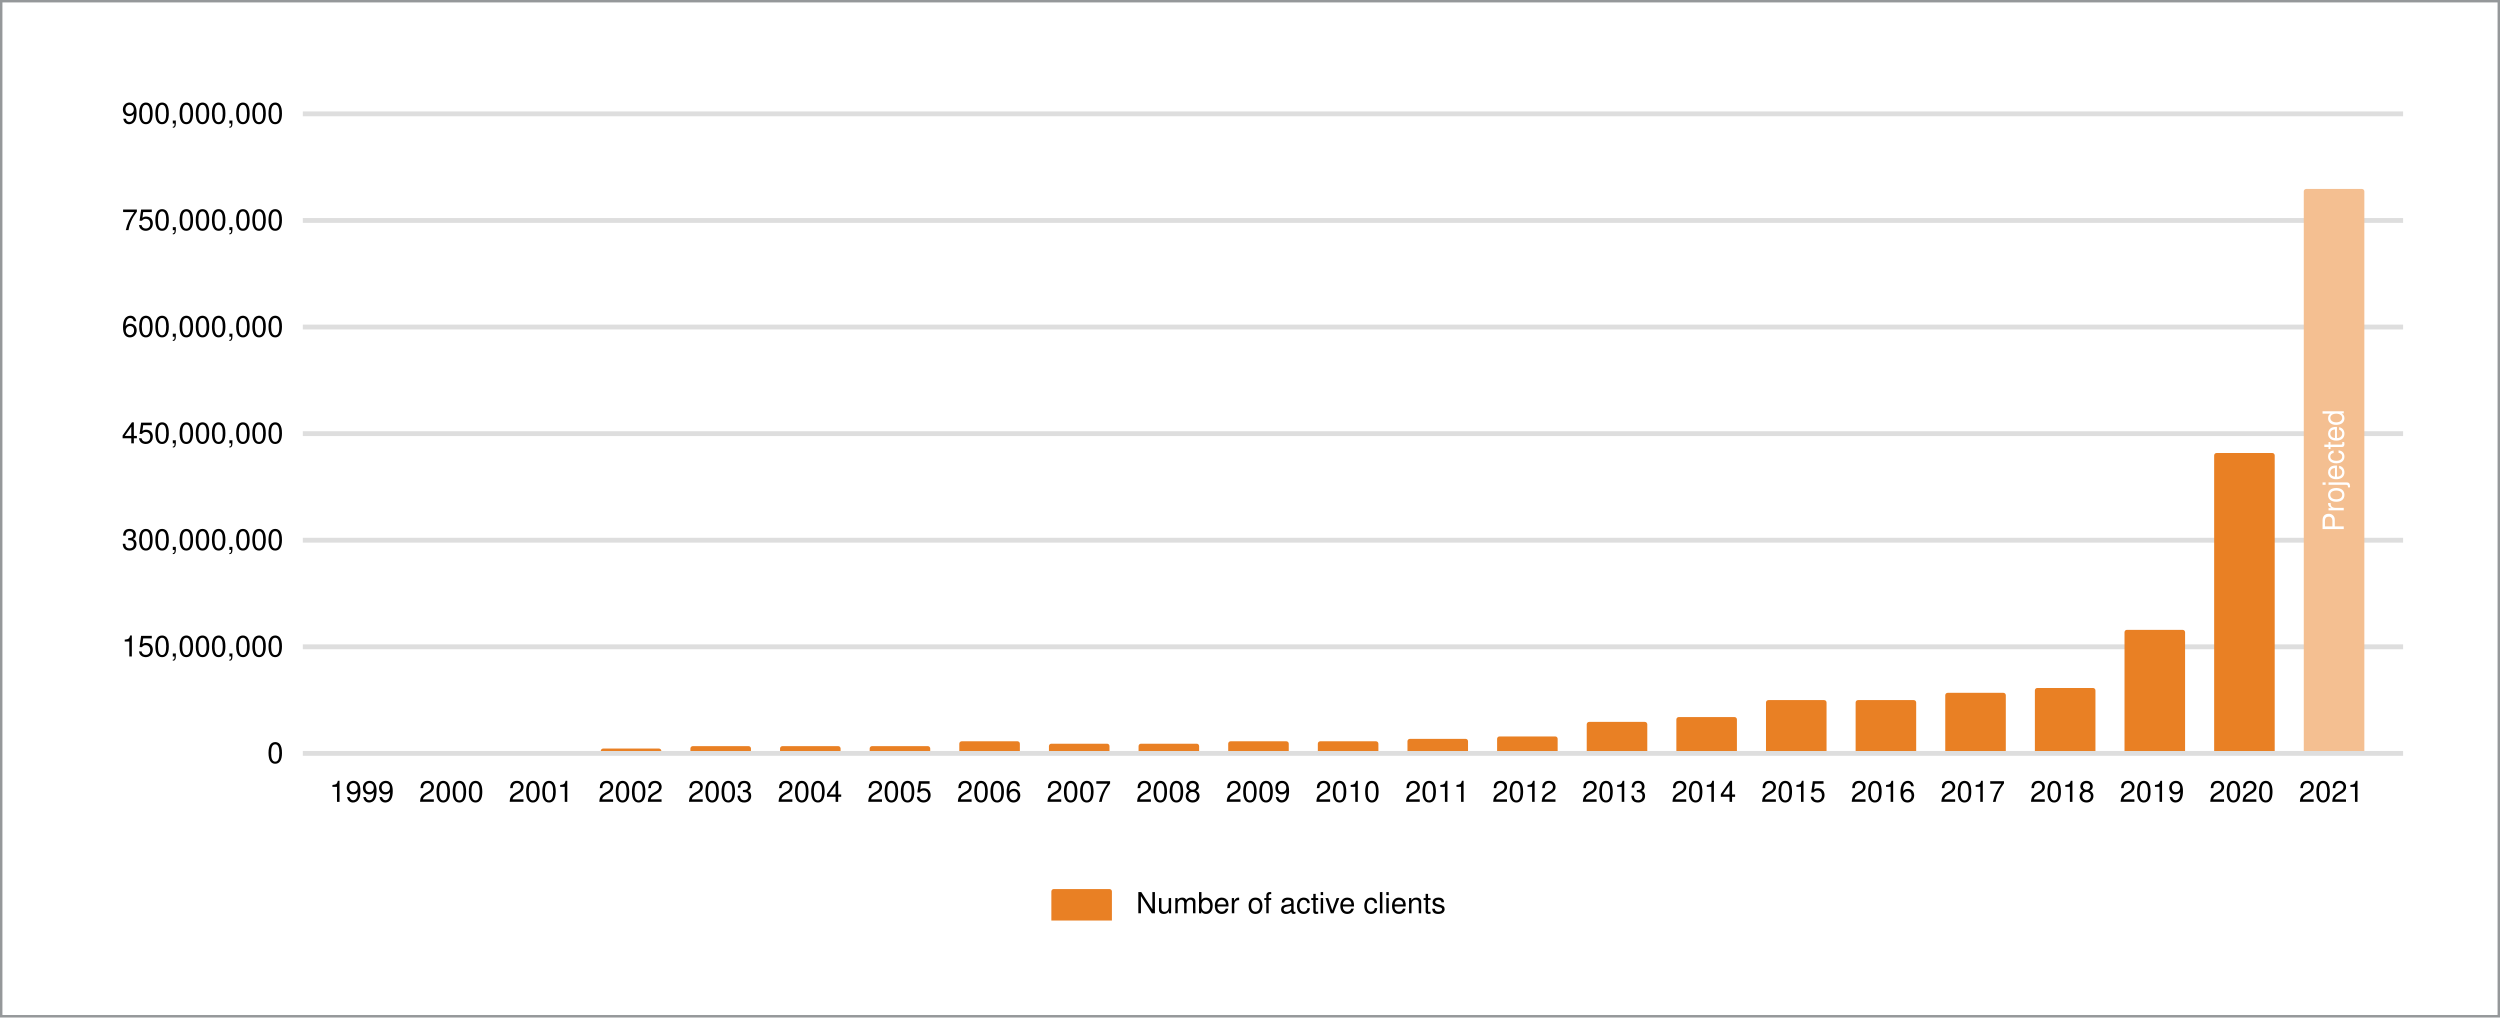
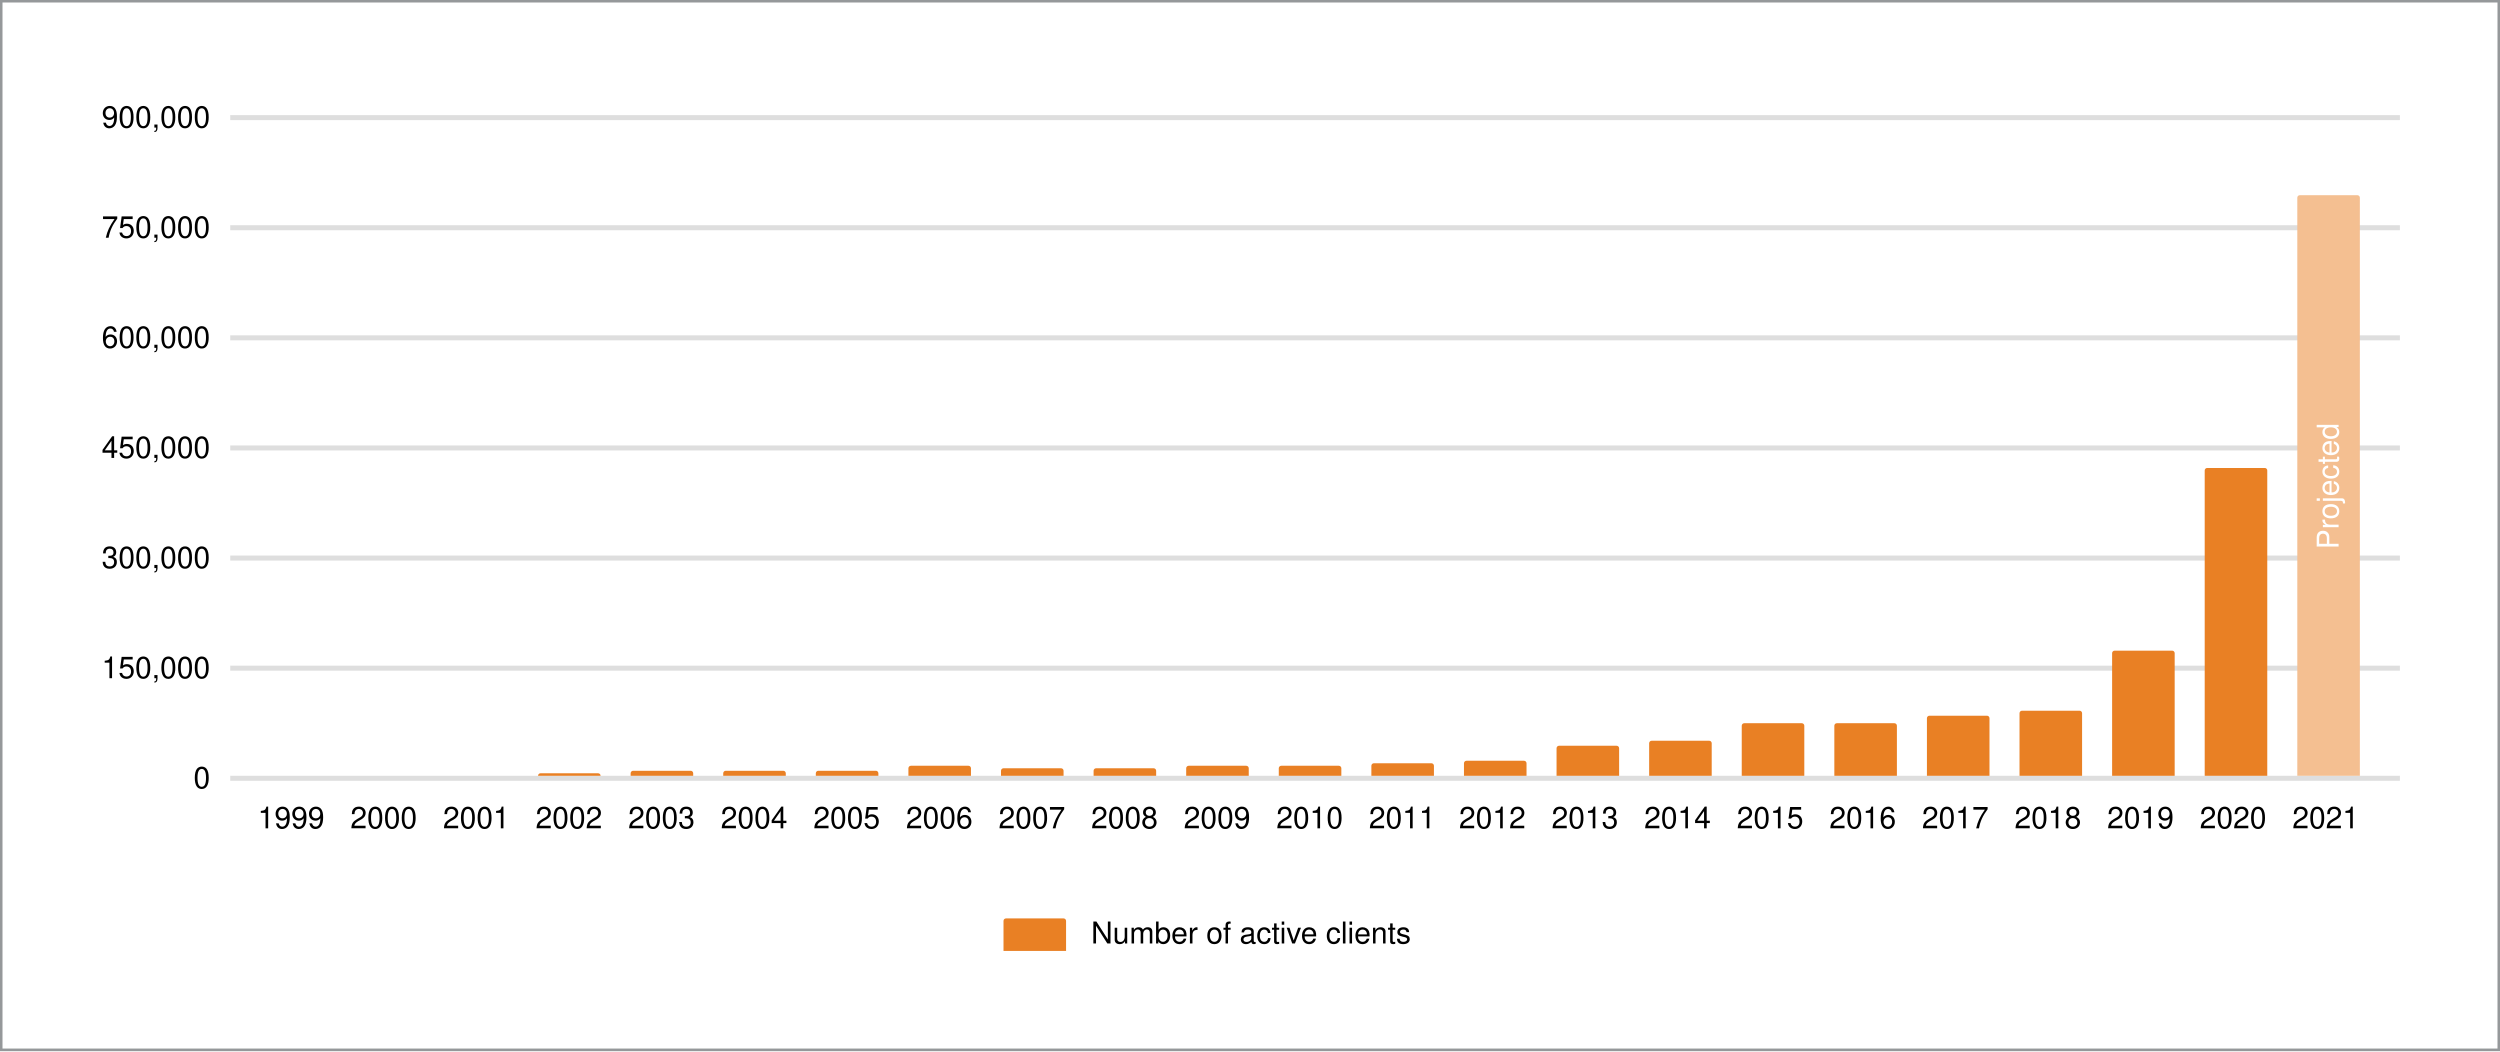
- <svg xmlns="http://www.w3.org/2000/svg" width="1032" height="420">
+ <svg xmlns="http://www.w3.org/2000/svg" width="999" height="420">
  <g fill="none" fill-rule="evenodd">
-     <path d="M1031.5.5v419H.5V.5h1031z" stroke="#95989A" fill="#FFF" fill-rule="nonzero" />
-     <text font-family="Helvetica" font-size="12" fill="#000" transform="translate(434 366)">
+     <path d="M.5.5h998v419H.5V.5z" stroke="#95989A" fill="#FFF" fill-rule="nonzero" />
+     <text font-family="Helvetica" font-size="12" fill="#000" transform="translate(401 366)">
      <tspan x="35" y="11">Number of active clients</tspan>
    </text>
-     <path d="M435 367h23a1 1 0 011 1v12h-25v-12a1 1 0 011-1z" fill="#E98024" />
-     <path d="M125 310h867v2H125v-2zm0-44h867v2H125v-2zm0-44h867v2H125v-2zm0-44h867v2H125v-2zm0-44h867v2H125v-2zm0-44h867v2H125v-2zm0-44h867v2H125v-2z" fill="#DEDEDE" fill-rule="nonzero" />
-     <path d="M249 309h23a1 1 0 011 1h-25a1 1 0 011-1zM286 308h23a1 1 0 011 1v1h-25v-1a1 1 0 011-1zM323 308h23a1 1 0 011 1v1h-25v-1a1 1 0 011-1zM360 308h23a1 1 0 011 1v1h-25v-1a1 1 0 011-1zM397 306h23a1 1 0 011 1v3h-25v-3a1 1 0 011-1zM434 307h23a1 1 0 011 1v2h-25v-2a1 1 0 011-1zM471 307h23a1 1 0 011 1v2h-25v-2a1 1 0 011-1zM508 306h23a1 1 0 011 1v3h-25v-3a1 1 0 011-1zM545 306h23a1 1 0 011 1v3h-25v-3a1 1 0 011-1zM582 305h23a1 1 0 011 1v4h-25v-4a1 1 0 011-1zM619 304h23a1 1 0 011 1v5h-25v-5a1 1 0 011-1zM656 298h23a1 1 0 011 1v11h-25v-11a1 1 0 011-1zM693 296h23a1 1 0 011 1v13h-25v-13a1 1 0 011-1zM730 289h23a1 1 0 011 1v20h-25v-20a1 1 0 011-1zM767 289h23a1 1 0 011 1v20h-25v-20a1 1 0 011-1zM804 286h23a1 1 0 011 1v23h-25v-23a1 1 0 011-1zM841 284h23a1 1 0 011 1v25h-25v-25a1 1 0 011-1zM878 260h23a1 1 0 011 1v49h-25v-49a1 1 0 011-1zM915 187h23a1 1 0 011 1v122h-25V188a1 1 0 011-1z" fill="#E98024" />
-     <path d="M952 78h23a1 1 0 011 1v231h-25V79a1 1 0 011-1z" fill="#F4BF91" />
-     <text transform="rotate(-90 878.5 31)" font-family="Helvetica" font-size="12" fill="#FFF">
+     <path d="M402 367h23a1 1 0 011 1v12h-25v-12a1 1 0 011-1z" fill="#E98024" />
+     <path d="M92 310h867v2H92v-2zm0-44h867v2H92v-2zm0-44h867v2H92v-2zm0-44h867v2H92v-2zm0-44h867v2H92v-2zm0-44h867v2H92v-2zm0-44h867v2H92v-2z" fill="#DEDEDE" fill-rule="nonzero" />
+     <path d="M216 309h23a1 1 0 011 1h-25a1 1 0 011-1zM253 308h23a1 1 0 011 1v1h-25v-1a1 1 0 011-1zM290 308h23a1 1 0 011 1v1h-25v-1a1 1 0 011-1zM327 308h23a1 1 0 011 1v1h-25v-1a1 1 0 011-1zM364 306h23a1 1 0 011 1v3h-25v-3a1 1 0 011-1zM401 307h23a1 1 0 011 1v2h-25v-2a1 1 0 011-1zM438 307h23a1 1 0 011 1v2h-25v-2a1 1 0 011-1zM475 306h23a1 1 0 011 1v3h-25v-3a1 1 0 011-1zM512 306h23a1 1 0 011 1v3h-25v-3a1 1 0 011-1zM549 305h23a1 1 0 011 1v4h-25v-4a1 1 0 011-1zM586 304h23a1 1 0 011 1v5h-25v-5a1 1 0 011-1zM623 298h23a1 1 0 011 1v11h-25v-11a1 1 0 011-1zM660 296h23a1 1 0 011 1v13h-25v-13a1 1 0 011-1zM697 289h23a1 1 0 011 1v20h-25v-20a1 1 0 011-1zM734 289h23a1 1 0 011 1v20h-25v-20a1 1 0 011-1zM771 286h23a1 1 0 011 1v23h-25v-23a1 1 0 011-1zM808 284h23a1 1 0 011 1v25h-25v-25a1 1 0 011-1zM845 260h23a1 1 0 011 1v49h-25v-49a1 1 0 011-1zM882 187h23a1 1 0 011 1v122h-25V188a1 1 0 011-1z" fill="#E98024" />
+     <path d="M919 78h23a1 1 0 011 1v231h-25V79a1 1 0 011-1z" fill="#F4BF91" />
+     <text transform="rotate(-90 862 47.5)" font-family="Helvetica" font-size="12" fill="#FFF">
      <tspan x="690" y="120">Projected</tspan>
    </text>
    <g fill="#000" font-family="Helvetica" font-size="12">
-       <text transform="translate(136 320)">
+       <text transform="translate(103 320)">
        <tspan x="0" y="11">1999</tspan>
      </text>
-       <text transform="translate(136 320)">
+       <text transform="translate(103 320)">
        <tspan x="37" y="11">2000</tspan>
      </text>
-       <text transform="translate(136 320)">
+       <text transform="translate(103 320)">
        <tspan x="74" y="11">2001</tspan>
      </text>
-       <text transform="translate(136 320)">
+       <text transform="translate(103 320)">
        <tspan x="111" y="11">2002</tspan>
      </text>
-       <text transform="translate(136 320)">
+       <text transform="translate(103 320)">
        <tspan x="148" y="11">2003</tspan>
      </text>
-       <text transform="translate(136 320)">
+       <text transform="translate(103 320)">
        <tspan x="185" y="11">2004</tspan>
      </text>
-       <text transform="translate(136 320)">
+       <text transform="translate(103 320)">
        <tspan x="222" y="11">2005</tspan>
      </text>
-       <text transform="translate(136 320)">
+       <text transform="translate(103 320)">
        <tspan x="259" y="11">2006</tspan>
      </text>
-       <text transform="translate(136 320)">
+       <text transform="translate(103 320)">
        <tspan x="296" y="11">2007</tspan>
      </text>
-       <text transform="translate(136 320)">
+       <text transform="translate(103 320)">
        <tspan x="333" y="11">2008</tspan>
      </text>
-       <text transform="translate(136 320)">
+       <text transform="translate(103 320)">
        <tspan x="370" y="11">2009</tspan>
      </text>
-       <text transform="translate(136 320)">
+       <text transform="translate(103 320)">
        <tspan x="407" y="11">2010</tspan>
      </text>
-       <text transform="translate(136 320)">
+       <text transform="translate(103 320)">
        <tspan x="444" y="11">2011</tspan>
      </text>
-       <text transform="translate(136 320)">
+       <text transform="translate(103 320)">
        <tspan x="480" y="11">2012</tspan>
      </text>
-       <text transform="translate(136 320)">
+       <text transform="translate(103 320)">
        <tspan x="517" y="11">2013</tspan>
      </text>
-       <text transform="translate(136 320)">
+       <text transform="translate(103 320)">
        <tspan x="554" y="11">2014</tspan>
      </text>
-       <text transform="translate(136 320)">
+       <text transform="translate(103 320)">
        <tspan x="591" y="11">2015</tspan>
      </text>
-       <text transform="translate(136 320)">
+       <text transform="translate(103 320)">
        <tspan x="628" y="11">2016</tspan>
      </text>
-       <text transform="translate(136 320)">
+       <text transform="translate(103 320)">
        <tspan x="665" y="11">2017</tspan>
      </text>
-       <text transform="translate(136 320)">
+       <text transform="translate(103 320)">
        <tspan x="702" y="11">2018</tspan>
      </text>
-       <text transform="translate(136 320)">
+       <text transform="translate(103 320)">
        <tspan x="739" y="11">2019</tspan>
      </text>
-       <text transform="translate(136 320)">
+       <text transform="translate(103 320)">
        <tspan x="776" y="11">2020</tspan>
      </text>
-       <text transform="translate(136 320)">
+       <text transform="translate(103 320)">
        <tspan x="813" y="11">2021</tspan>
      </text>
    </g>
    <g fill="#000" font-family="Helvetica" font-size="12">
-       <text fill-rule="nonzero" transform="translate(50 40)">
-         <tspan x=".268" y="11">900,000,000</tspan>
+       <text fill-rule="nonzero" transform="translate(40 40)">
+         <tspan x=".623" y="11">900,000</tspan>
      </text>
-       <text fill-rule="nonzero" transform="translate(50 40)">
-         <tspan x=".268" y="55">750,000,000</tspan>
+       <text fill-rule="nonzero" transform="translate(40 40)">
+         <tspan x=".623" y="55">750,000</tspan>
      </text>
-       <text fill-rule="nonzero" transform="translate(50 40)">
-         <tspan x=".268" y="99">600,000,000</tspan>
+       <text fill-rule="nonzero" transform="translate(40 40)">
+         <tspan x=".623" y="99">600,000</tspan>
      </text>
-       <text fill-rule="nonzero" transform="translate(50 40)">
-         <tspan x=".268" y="143">450,000,000</tspan>
+       <text fill-rule="nonzero" transform="translate(40 40)">
+         <tspan x=".623" y="143">450,000</tspan>
      </text>
-       <text fill-rule="nonzero" transform="translate(50 40)">
-         <tspan x=".268" y="187">300,000,000</tspan>
+       <text fill-rule="nonzero" transform="translate(40 40)">
+         <tspan x=".623" y="187">300,000</tspan>
      </text>
-       <text fill-rule="nonzero" transform="translate(50 40)">
-         <tspan x=".268" y="231">150,000,000</tspan>
+       <text fill-rule="nonzero" transform="translate(40 40)">
+         <tspan x=".623" y="231">150,000</tspan>
      </text>
-       <text transform="translate(50 40)">
-         <tspan x="60.326" y="275">0</tspan>
+       <text transform="translate(40 40)">
+         <tspan x="37.326" y="275">0</tspan>
      </text>
    </g>
  </g>
</svg>
